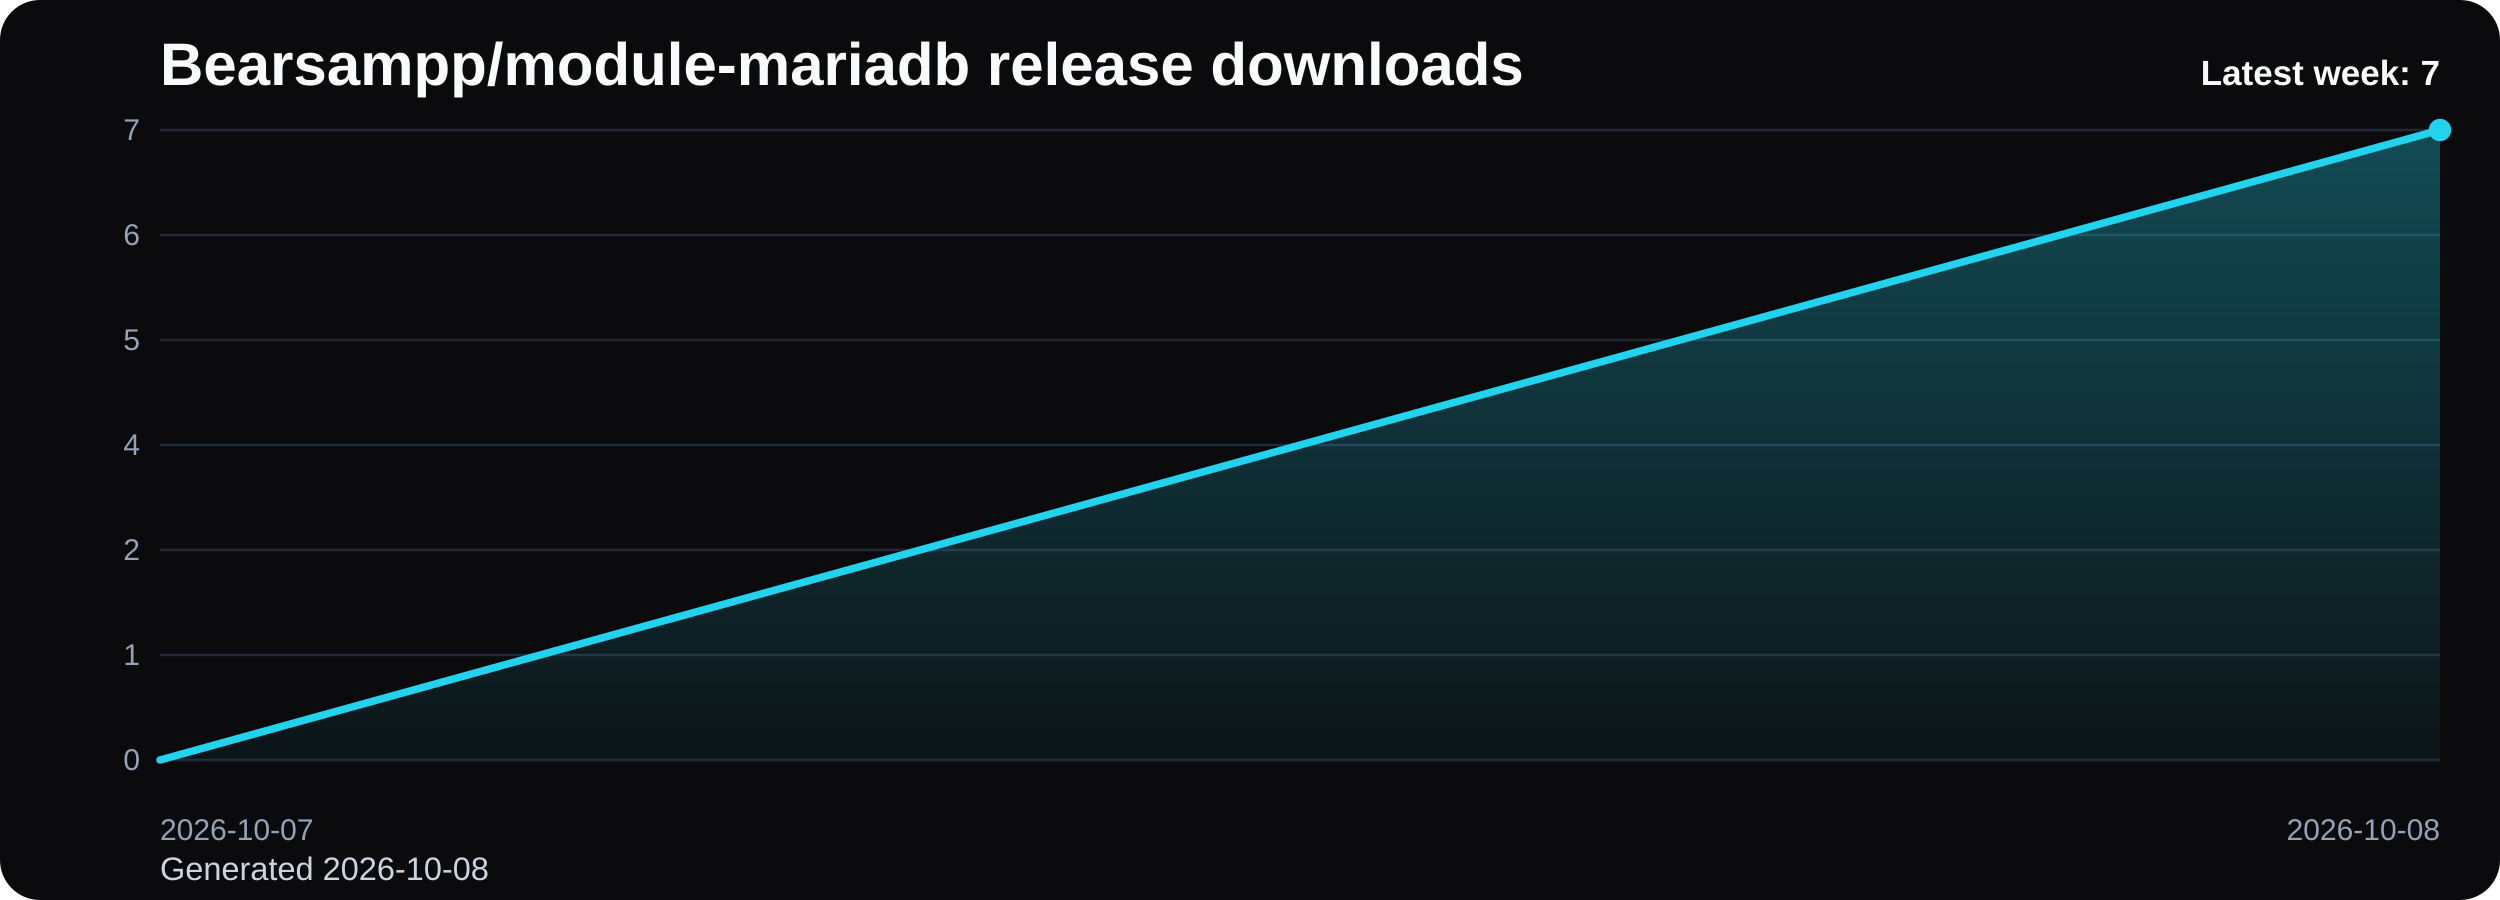
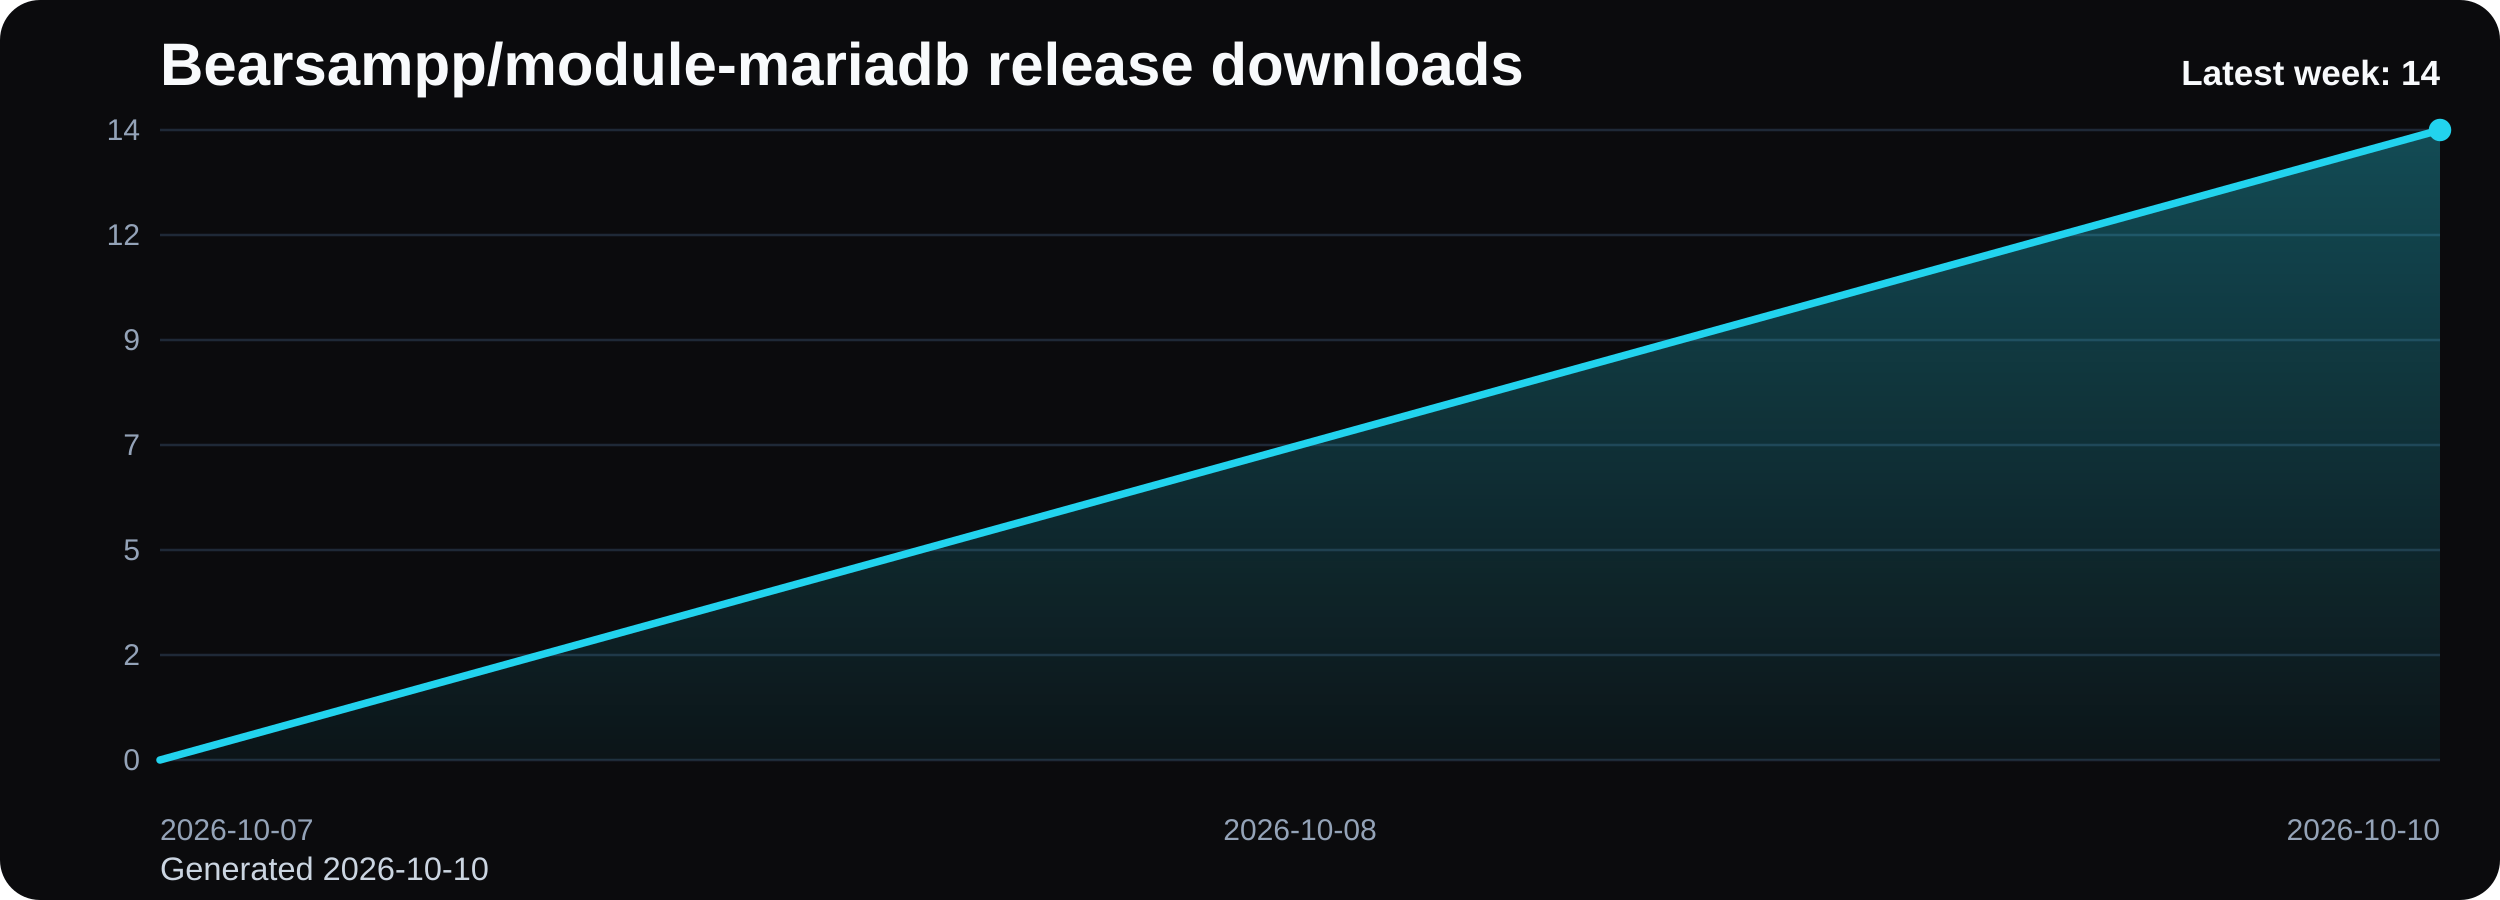
<svg xmlns="http://www.w3.org/2000/svg" viewBox="0 0 1000 360" role="img" aria-label="Bearsampp/module-mariadb release downloads chart">
  <defs>
    <linearGradient id="fill-weekly-black" x1="0" y1="0" x2="0" y2="1">
      <stop offset="0%" stop-color="#22d3ee" stop-opacity="0.32" />
      <stop offset="100%" stop-color="#22d3ee" stop-opacity="0.05" />
    </linearGradient>
    <style>
      .bg { fill: #0b0b0d; }
      .title { font: 700 24px Arial, sans-serif; fill: #f8fafc; }
      .sub { font: 400 13px Arial, sans-serif; fill: #cbd5e1; }
      .grid { stroke: #1f2937; stroke-width: 1; }
      .axis { font: 400 12px Arial, sans-serif; fill: #94a3b8; }
      .line { fill: none; stroke: #22d3ee; stroke-width: 3; stroke-linecap: round; stroke-linejoin: round; }
      .dot { fill: #22d3ee; }
      .value { font: 600 11px Arial, sans-serif; fill: #cbd5e1; }
      .latest { font: 700 14px Arial, sans-serif; fill: #f8fafc; }
    </style>
  </defs>
  <rect class="bg" x="0" y="0" width="1000" height="360" rx="16" />
  <text class="title" x="64" y="34">Bearsampp/module-mariadb release downloads</text>
-   <text class="sub" x="64" y="352">Generated 2026-10-08</text>
+   <text class="sub" x="64" y="352">Generated 2026-10-10</text>
  <line x1="64" y1="52.00" x2="976" y2="52.00" class="grid" />
-   <text x="56" y="56.00" text-anchor="end" class="axis">7</text>
+   <text x="56" y="56.00" text-anchor="end" class="axis">14</text>
  <line x1="64" y1="94.00" x2="976" y2="94.00" class="grid" />
-   <text x="56" y="98.00" text-anchor="end" class="axis">6</text>
+   <text x="56" y="98.00" text-anchor="end" class="axis">12</text>
  <line x1="64" y1="136.00" x2="976" y2="136.00" class="grid" />
-   <text x="56" y="140.00" text-anchor="end" class="axis">5</text>
+   <text x="56" y="140.00" text-anchor="end" class="axis">9</text>
  <line x1="64" y1="178.00" x2="976" y2="178.00" class="grid" />
-   <text x="56" y="182.00" text-anchor="end" class="axis">4</text>
+   <text x="56" y="182.00" text-anchor="end" class="axis">7</text>
  <line x1="64" y1="220.00" x2="976" y2="220.00" class="grid" />
-   <text x="56" y="224.00" text-anchor="end" class="axis">2</text>
+   <text x="56" y="224.00" text-anchor="end" class="axis">5</text>
  <line x1="64" y1="262.00" x2="976" y2="262.00" class="grid" />
-   <text x="56" y="266.00" text-anchor="end" class="axis">1</text>
+   <text x="56" y="266.00" text-anchor="end" class="axis">2</text>
  <line x1="64" y1="304.00" x2="976" y2="304.00" class="grid" />
  <text x="56" y="308.00" text-anchor="end" class="axis">0</text>
-   <path d="M 64.00 304 L 64.00 304.00 L 976.00 52.00 L 976.00 304 Z" fill="url(#fill-weekly-black)" />
-   <polyline class="line" points="64.00,304.00 976.00,52.00" />
+   <path d="M 64.00 304 L 64.00 304.00 L 520.00 178.00 L 976.00 52.00 L 976.00 304 Z" fill="url(#fill-weekly-black)" />
+   <polyline class="line" points="64.00,304.00 520.00,178.00 976.00,52.00" />
  <circle class="dot" cx="976.00" cy="52.00" r="4.5" />
  <text class="axis" x="64.00" y="336" text-anchor="start">2026-10-07</text>
-   <text class="axis" x="976.00" y="336" text-anchor="end">2026-10-08</text>
-   <text class="latest" x="976" y="34" text-anchor="end">Latest week: 7</text>
+   <text class="axis" x="520.00" y="336" text-anchor="middle">2026-10-08</text>
+   <text class="axis" x="976.00" y="336" text-anchor="end">2026-10-10</text>
+   <text class="latest" x="976" y="34" text-anchor="end">Latest week: 14</text>
</svg>
